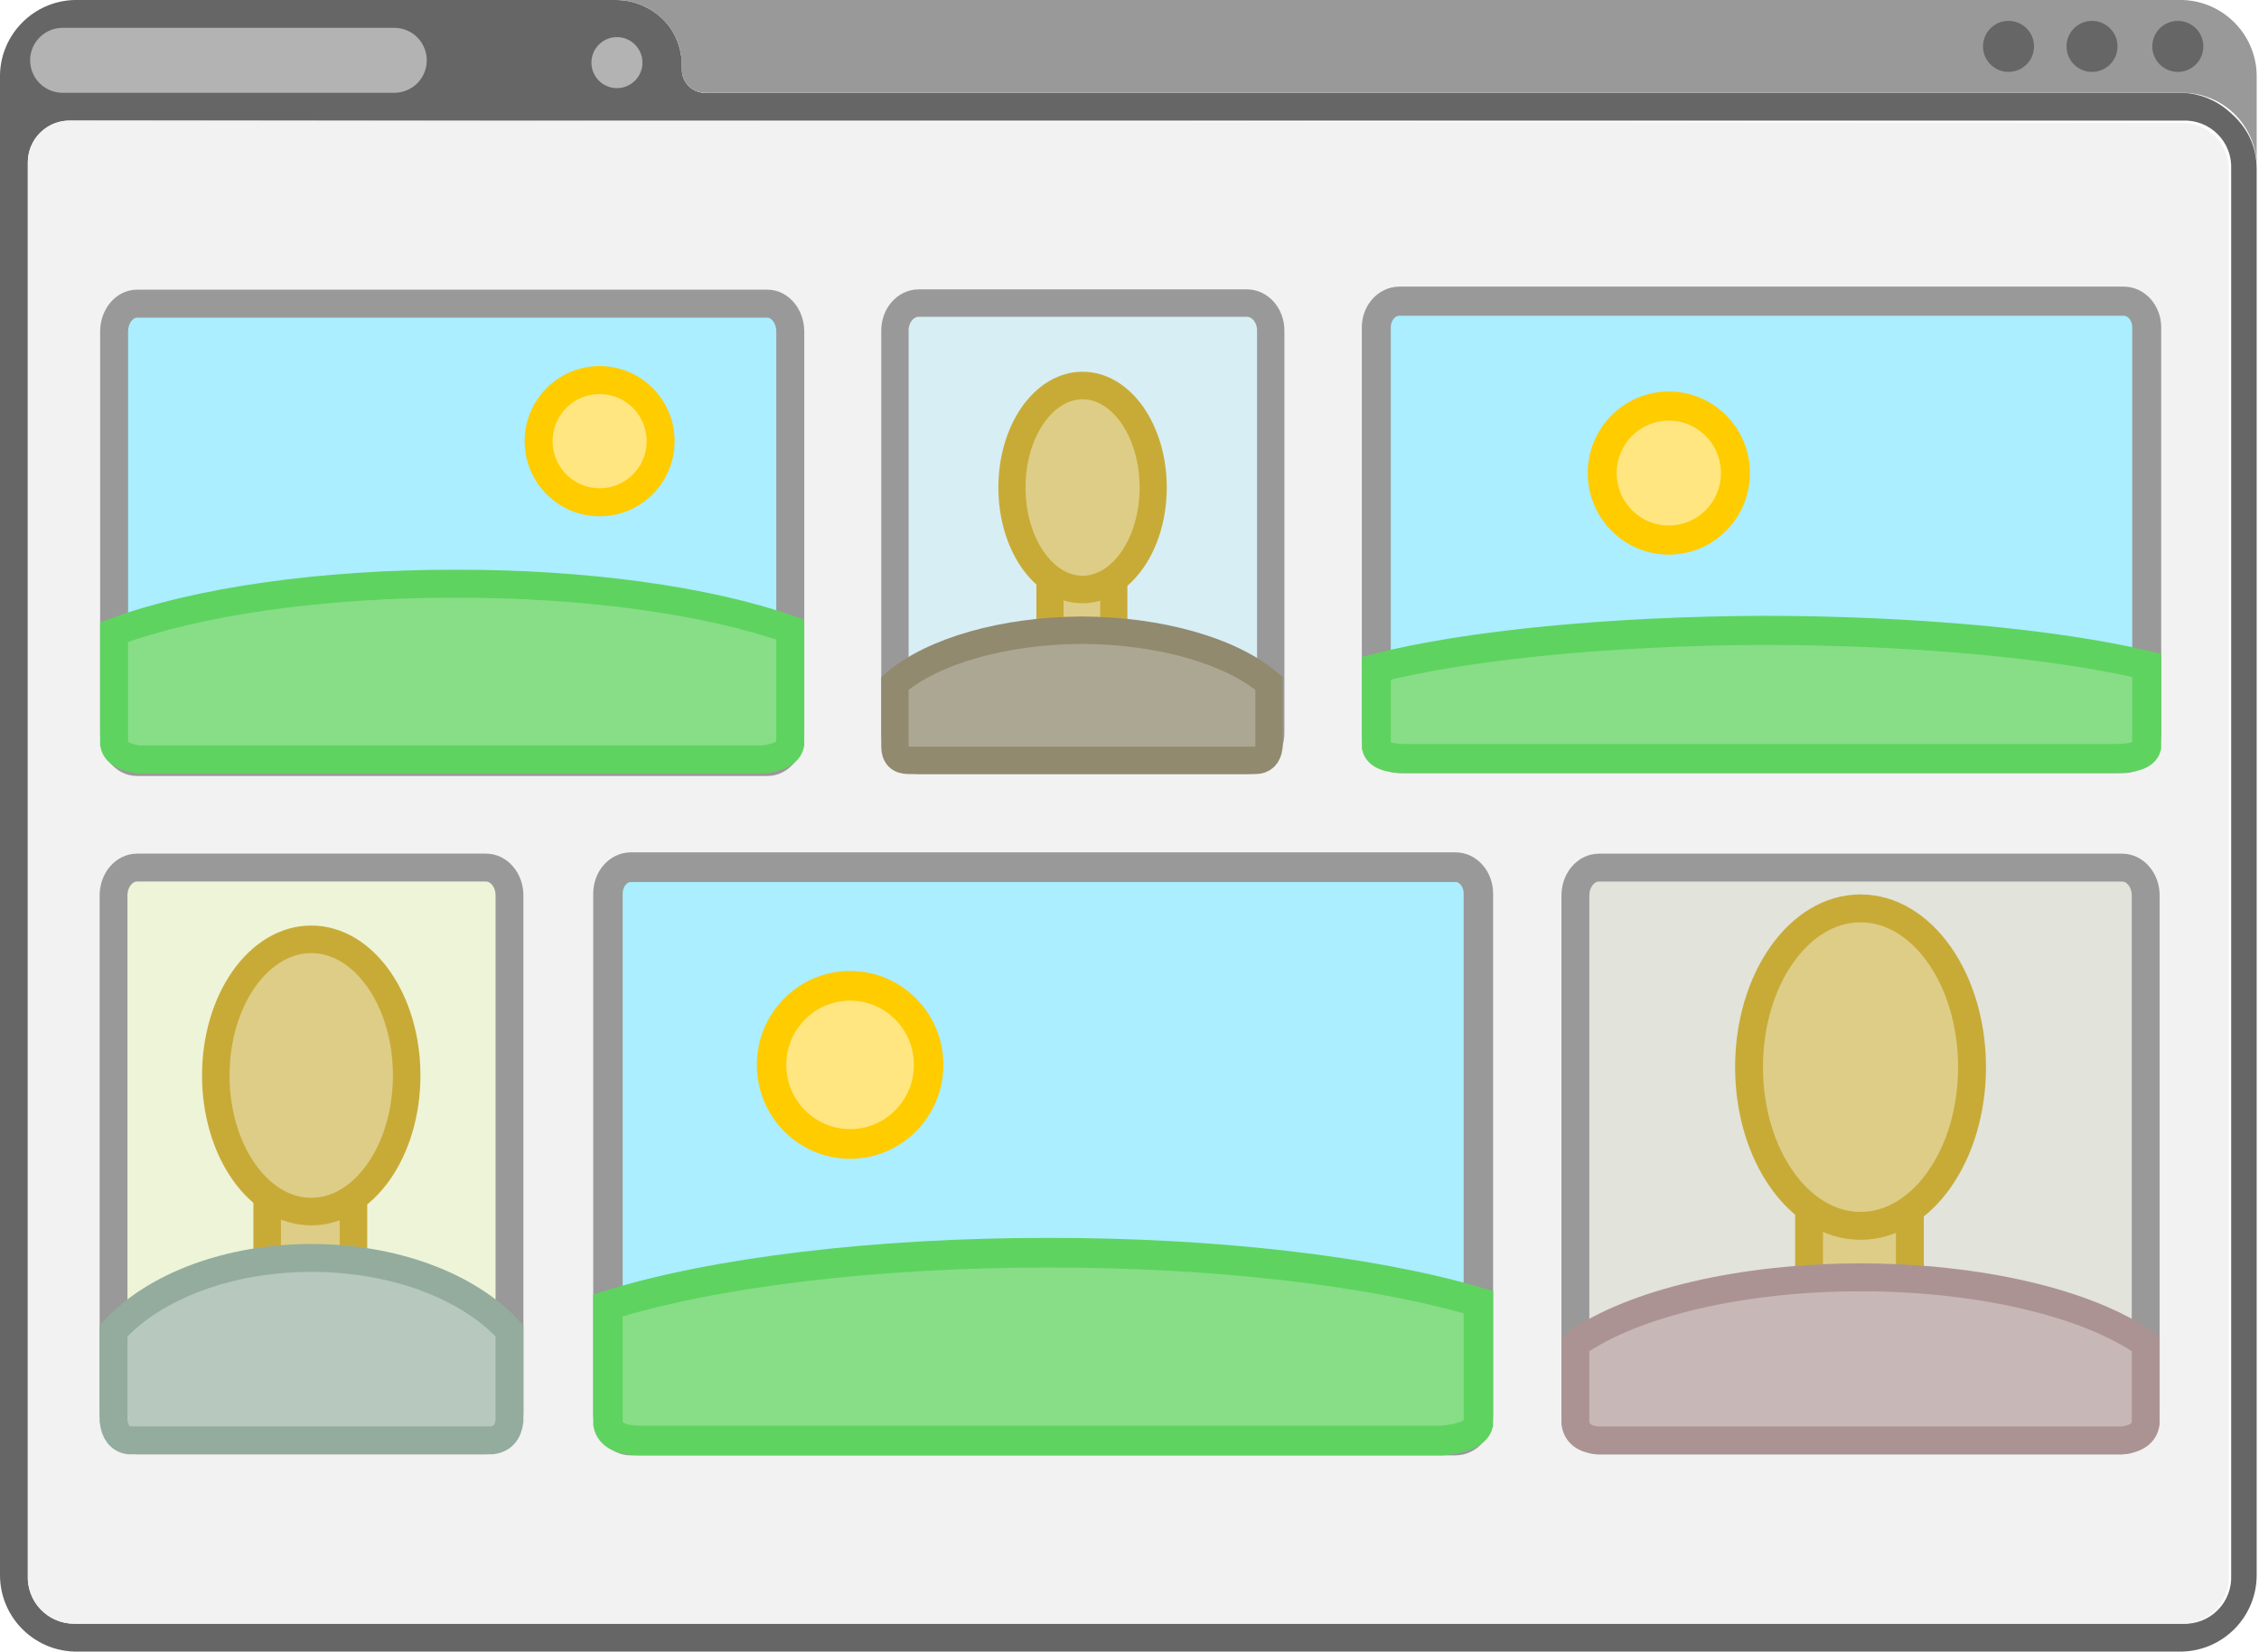
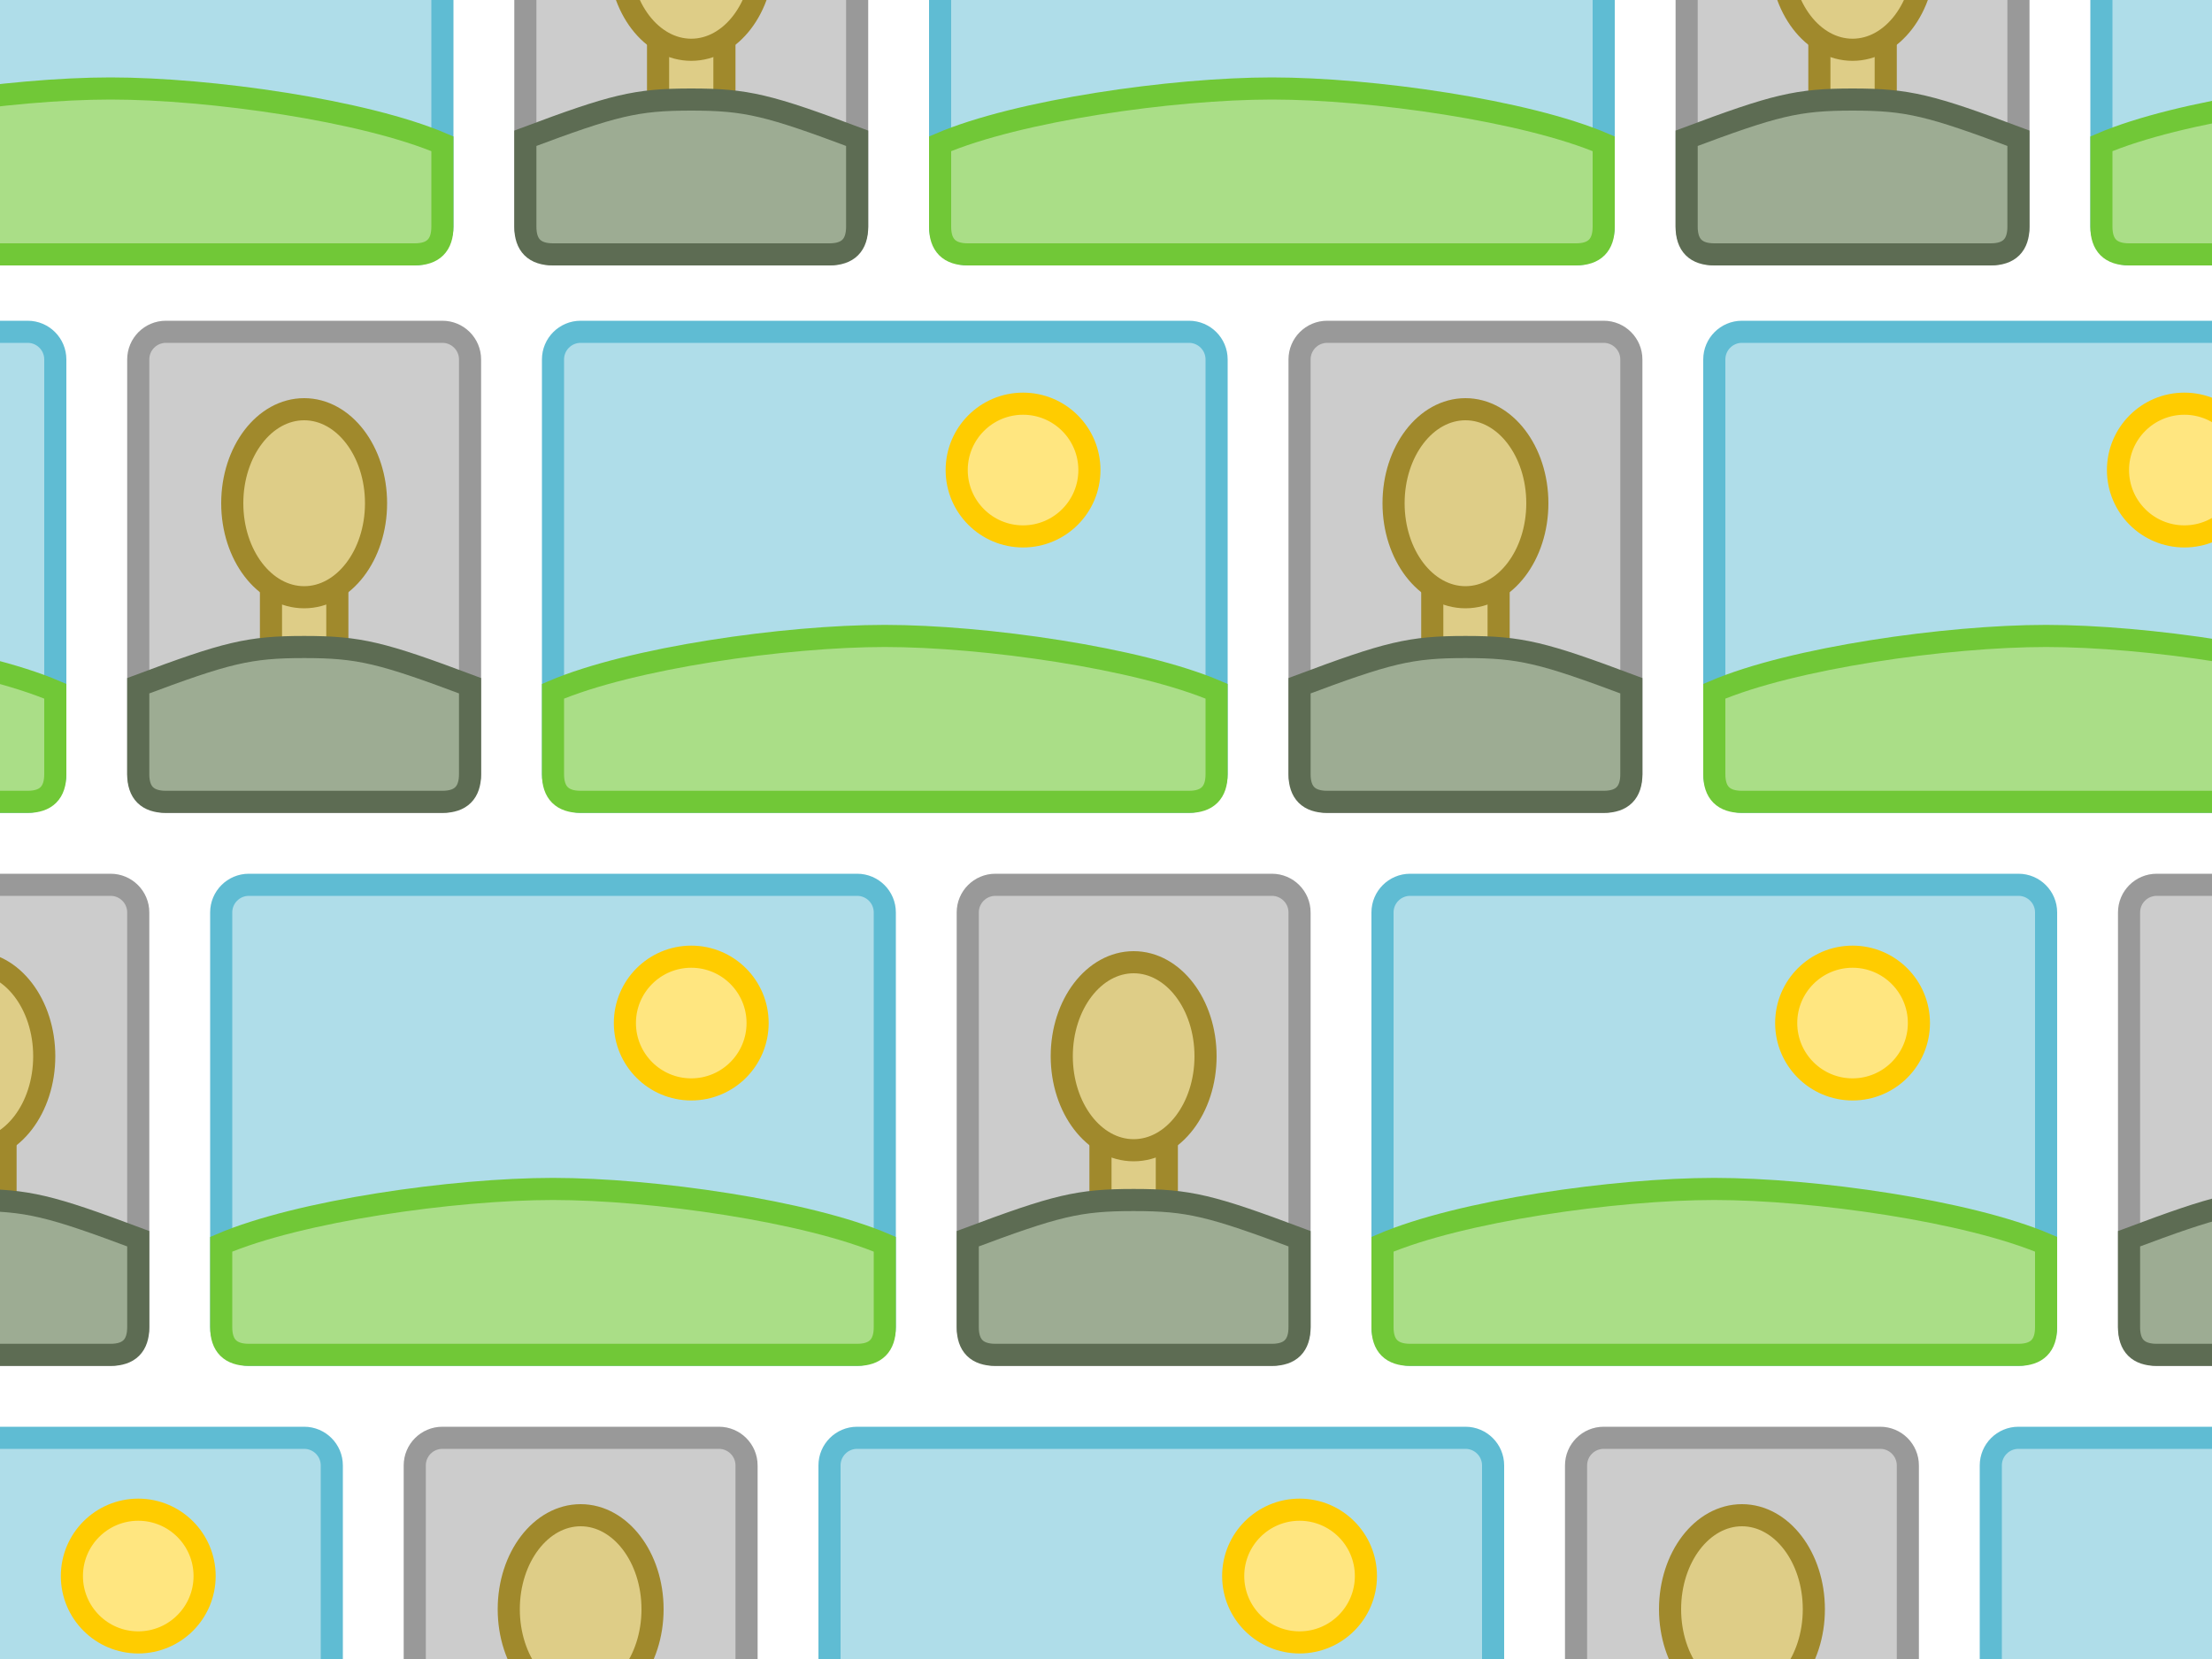
- <svg xmlns="http://www.w3.org/2000/svg" width="974" height="712">
-   <g transform="translate(-26 -28)">
-     <path fill="#666" d="M58 28a33 33 0 0 0-32 32v647a33 33 0 0 0 32 33h909a33 33 0 0 0 32-33V101q0-15-12-25a32 32 0 0 0-20-8H331a10 10 0 0 1-11-10v-1a29 29 0 0 0-5-17 29 29 0 0 0-24-12zm-3 52h912a20 20 0 0 1 21 21v606a20 20 0 0 1-21 21H58a20 20 0 0 1-20-21V98a18 18 0 0 1 17-18" />
-     <path fill="#f2f2f2" d="M56 80a18 18 0 0 0-18 18v609a20 20 0 0 0 20 21h909a20 20 0 0 0 20-21V101a20 20 0 0 0-20-20Z" />
-     <path fill="#999" d="M291 28a29 29 0 0 1 24 12 29 29 0 0 1 5 17v1a10 10 0 0 0 10 10h637a32 32 0 0 1 32 33V60a33 33 0 0 0-32-32z" />
-     <path fill="none" stroke="#b3b3b3" stroke-linecap="round" stroke-width="28" d="M53 54h143" />
-     <circle cx="292" cy="55" r="11" fill="#b3b3b3" />
-     <g fill="#666">
-       <circle cx="965" cy="48" r="11" />
-       <circle cx="928" cy="48" r="11" />
-       <circle cx="892" cy="48" r="11" />
+ <svg xmlns="http://www.w3.org/2000/svg" xmlns:xlink="http://www.w3.org/1999/xlink" width="400" height="300">
+   <g id="a" stroke-width="4" transform="translate(-9 24)">
+     <rect width="60" height="85" x="34" y="36" fill="#ccc" stroke="#999" rx="5" ry="5" />
+     <g fill="#decd87" stroke="#a0892c">
+       <rect width="12" height="16" x="58" y="80" rx="0" ry="0" />
+       <ellipse cx="64" cy="67" rx="13" ry="17" />
    </g>
+     <path fill="#9dac93" stroke="#5d6c53" d="M64 93c-10 0-14 1-30 7v16q0 5 5 5h50q5 0 5-5v-16c-16-6-20-7-30-7Z" />
  </g>
-   <g stroke-linecap="round" stroke-width="11" transform="matrix(1.09601 0 0 1.09764 -33 -93)">
-     <rect width="266" height="180" x="75" y="204" fill="#aef" stroke="#999" rx="9" ry="11" />
-     <circle cx="266" cy="258" r="24" fill="#ffe680" stroke="#fc0" />
-     <path fill="#87de87" stroke="#5fd35f" d="M209 314a171 51 0 0 0-134 19v44q1 5 10 6h245q10-1 11-6v-45a171 51 0 0 0-132-18Z" />
+   <g id="b" stroke-width="4" transform="translate(-22 11)">
+     <rect width="120" height="85" x="122" y="49" fill="#afdde9" stroke="#5fbcd3" rx="5" ry="5" />
+     <circle cx="207" cy="74" r="12" fill="#ffe680" stroke="#fc0" />
+     <path fill="#aade87" stroke="#71c837" d="M182 104c-18 0-46 4-60 10v15q0 5 5 5h110q5 0 5-5v-15c-14-6-42-10-60-10z" />
  </g>
-   <g stroke-linecap="round" transform="matrix(.73648 0 0 .73838 106 45)">
-     <rect width="220" height="267" x="380" y="116" fill="#d7eef4" stroke="#999" stroke-width="16" rx="14" ry="16" />
-     <g fill="#decd87" stroke="#c8ab37" stroke-width="20" transform="matrix(.79503 0 0 .80466 82 70)">
-       <path d="M489 230h47v77h-47z" />
-       <ellipse cx="513" cy="191" rx="52" ry="74" />
-     </g>
-     <path fill="#aca793" stroke="#918a6f" stroke-width="16" d="M489 307a127 61 0 0 0-109 31v37q0 8 8 8h203q7 0 8-8v-37a127 61 0 0 0-110-31Z" />
-   </g>
-   <g stroke-linecap="round" stroke-width="9" transform="matrix(1.41087 0 0 1.42055 -274 -362)">
-     <rect width="266" height="174" x="380" y="518" fill="#aef" stroke="#999" rx="7" ry="8" />
-     <circle cx="454" cy="578" r="24" fill="#ffe680" stroke="#fc0" />
-     <path fill="#87de87" stroke="#5fd35f" d="M514 635a171 42 0 0 0-134 16v36q1 5 10 5h245q10-1 11-5v-37a171 42 0 0 0-132-15Z" />
-   </g>
-   <g stroke-linecap="round" stroke-width="10" transform="matrix(1.24878 0 0 1.25591 -262 -154)">
-     <rect width="266" height="157" x="685" y="226" fill="#aef" stroke="#999" rx="8" ry="9" />
-     <circle cx="786" cy="285" r="23" fill="#ffe680" stroke="#fc0" />
-     <path fill="#87de87" stroke="#5fd35f" d="M819 339a171 32 0 0 0-134 13v27q1 4 10 4h245q10 0 11-4v-28a171 32 0 0 0-132-12Z" />
-   </g>
-   <g stroke-linecap="round" stroke-width="13" transform="matrix(.92445 0 0 .92478 46 -19)">
-     <rect width="266" height="267" x="685" y="425" fill="#e2e3db" stroke="#999" rx="11" ry="13" />
-     <g fill="#decd87" stroke="#c8ab37" transform="translate(0 19)">
-       <path d="M794 538h47v78h-47z" />
-       <ellipse cx="818" cy="499" rx="52" ry="74" />
-     </g>
-     <path fill="#c8b7b7" stroke="#ac9393" d="M818 616a153 61 0 0 0-133 31v37q1 7 10 8h245q10-1 11-8v-37a153 61 0 0 0-133-31Z" />
-   </g>
-   <g stroke-linecap="round" transform="matrix(.9228 0 0 .92474 -95 -19)">
-     <rect width="185" height="267" x="156" y="425" fill="#eef4d7" stroke="#999" stroke-width="13" rx="11" ry="13" />
-     <g fill="#decd87" stroke="#c8ab37" stroke-width="15" transform="translate(70 94)scale(.85755)">
-       <path d="M184 538h47v78h-47z" />
-       <ellipse cx="208" cy="499" rx="52" ry="74" />
-     </g>
-     <path fill="#b7c8be" stroke="#93ac9d" stroke-width="13" d="M248 607a107 69 0 0 0-92 34v42q1 8 7 9h170q7-1 8-9v-42a107 69 0 0 0-93-34z" />
-   </g>
+   <use xlink:href="#a" transform="translate(210)" />
+   <use xlink:href="#b" transform="translate(-210)" />
+   <use xlink:href="#b" transform="translate(210)" />
+   <use xlink:href="#a" transform="translate(50 200)" />
+   <use xlink:href="#b" transform="translate(50 200)" />
+   <use xlink:href="#a" transform="translate(260 200)" />
+   <use xlink:href="#b" transform="translate(-160 200)" />
+   <use xlink:href="#b" transform="translate(260 200)" />
+   <use xlink:href="#a" transform="translate(150 100)" />
+   <use xlink:href="#b" transform="translate(-60 100)" />
+   <use xlink:href="#b" transform="translate(150 100)" />
+   <use xlink:href="#a" transform="translate(360 100)" />
+   <use xlink:href="#a" transform="translate(-60 100)" />
+   <use xlink:href="#a" transform="translate(70 -99)" />
+   <use xlink:href="#b" transform="translate(70 -99)" />
+   <use xlink:href="#a" transform="translate(280 -99)" />
+   <use xlink:href="#b" transform="translate(-140 -99)" />
+   <use xlink:href="#b" transform="translate(280 -99)" />
</svg>
